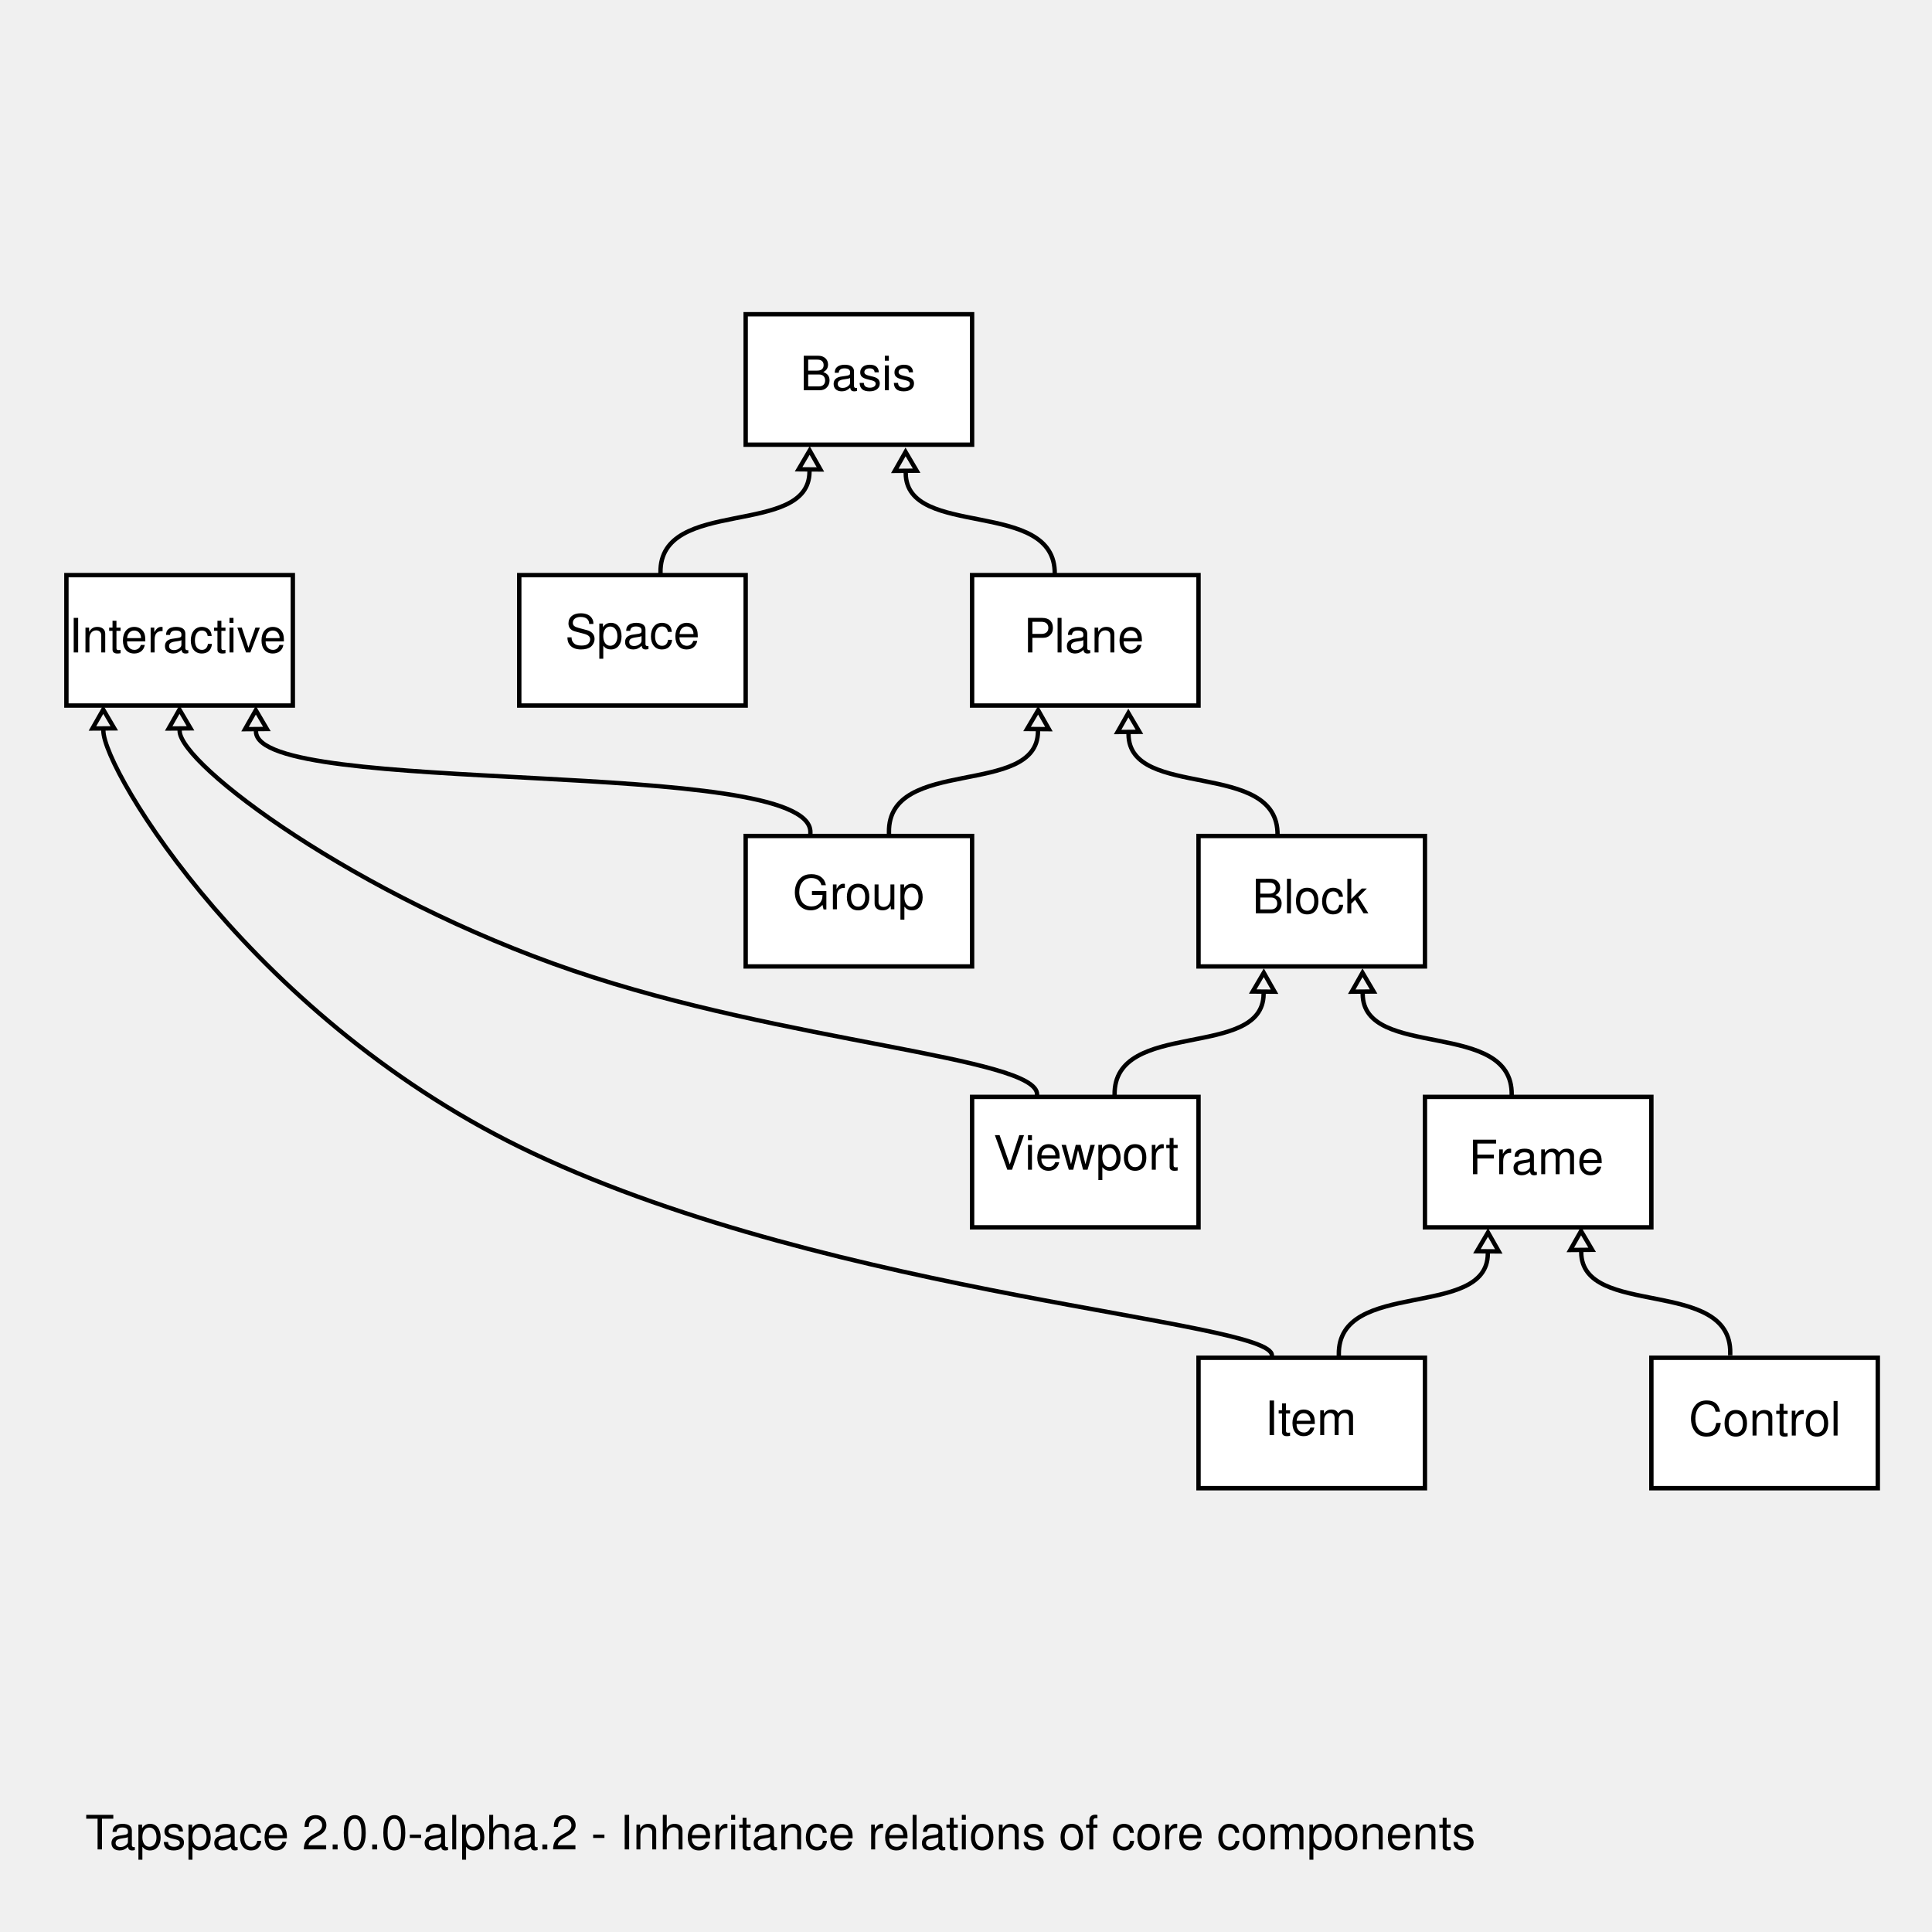
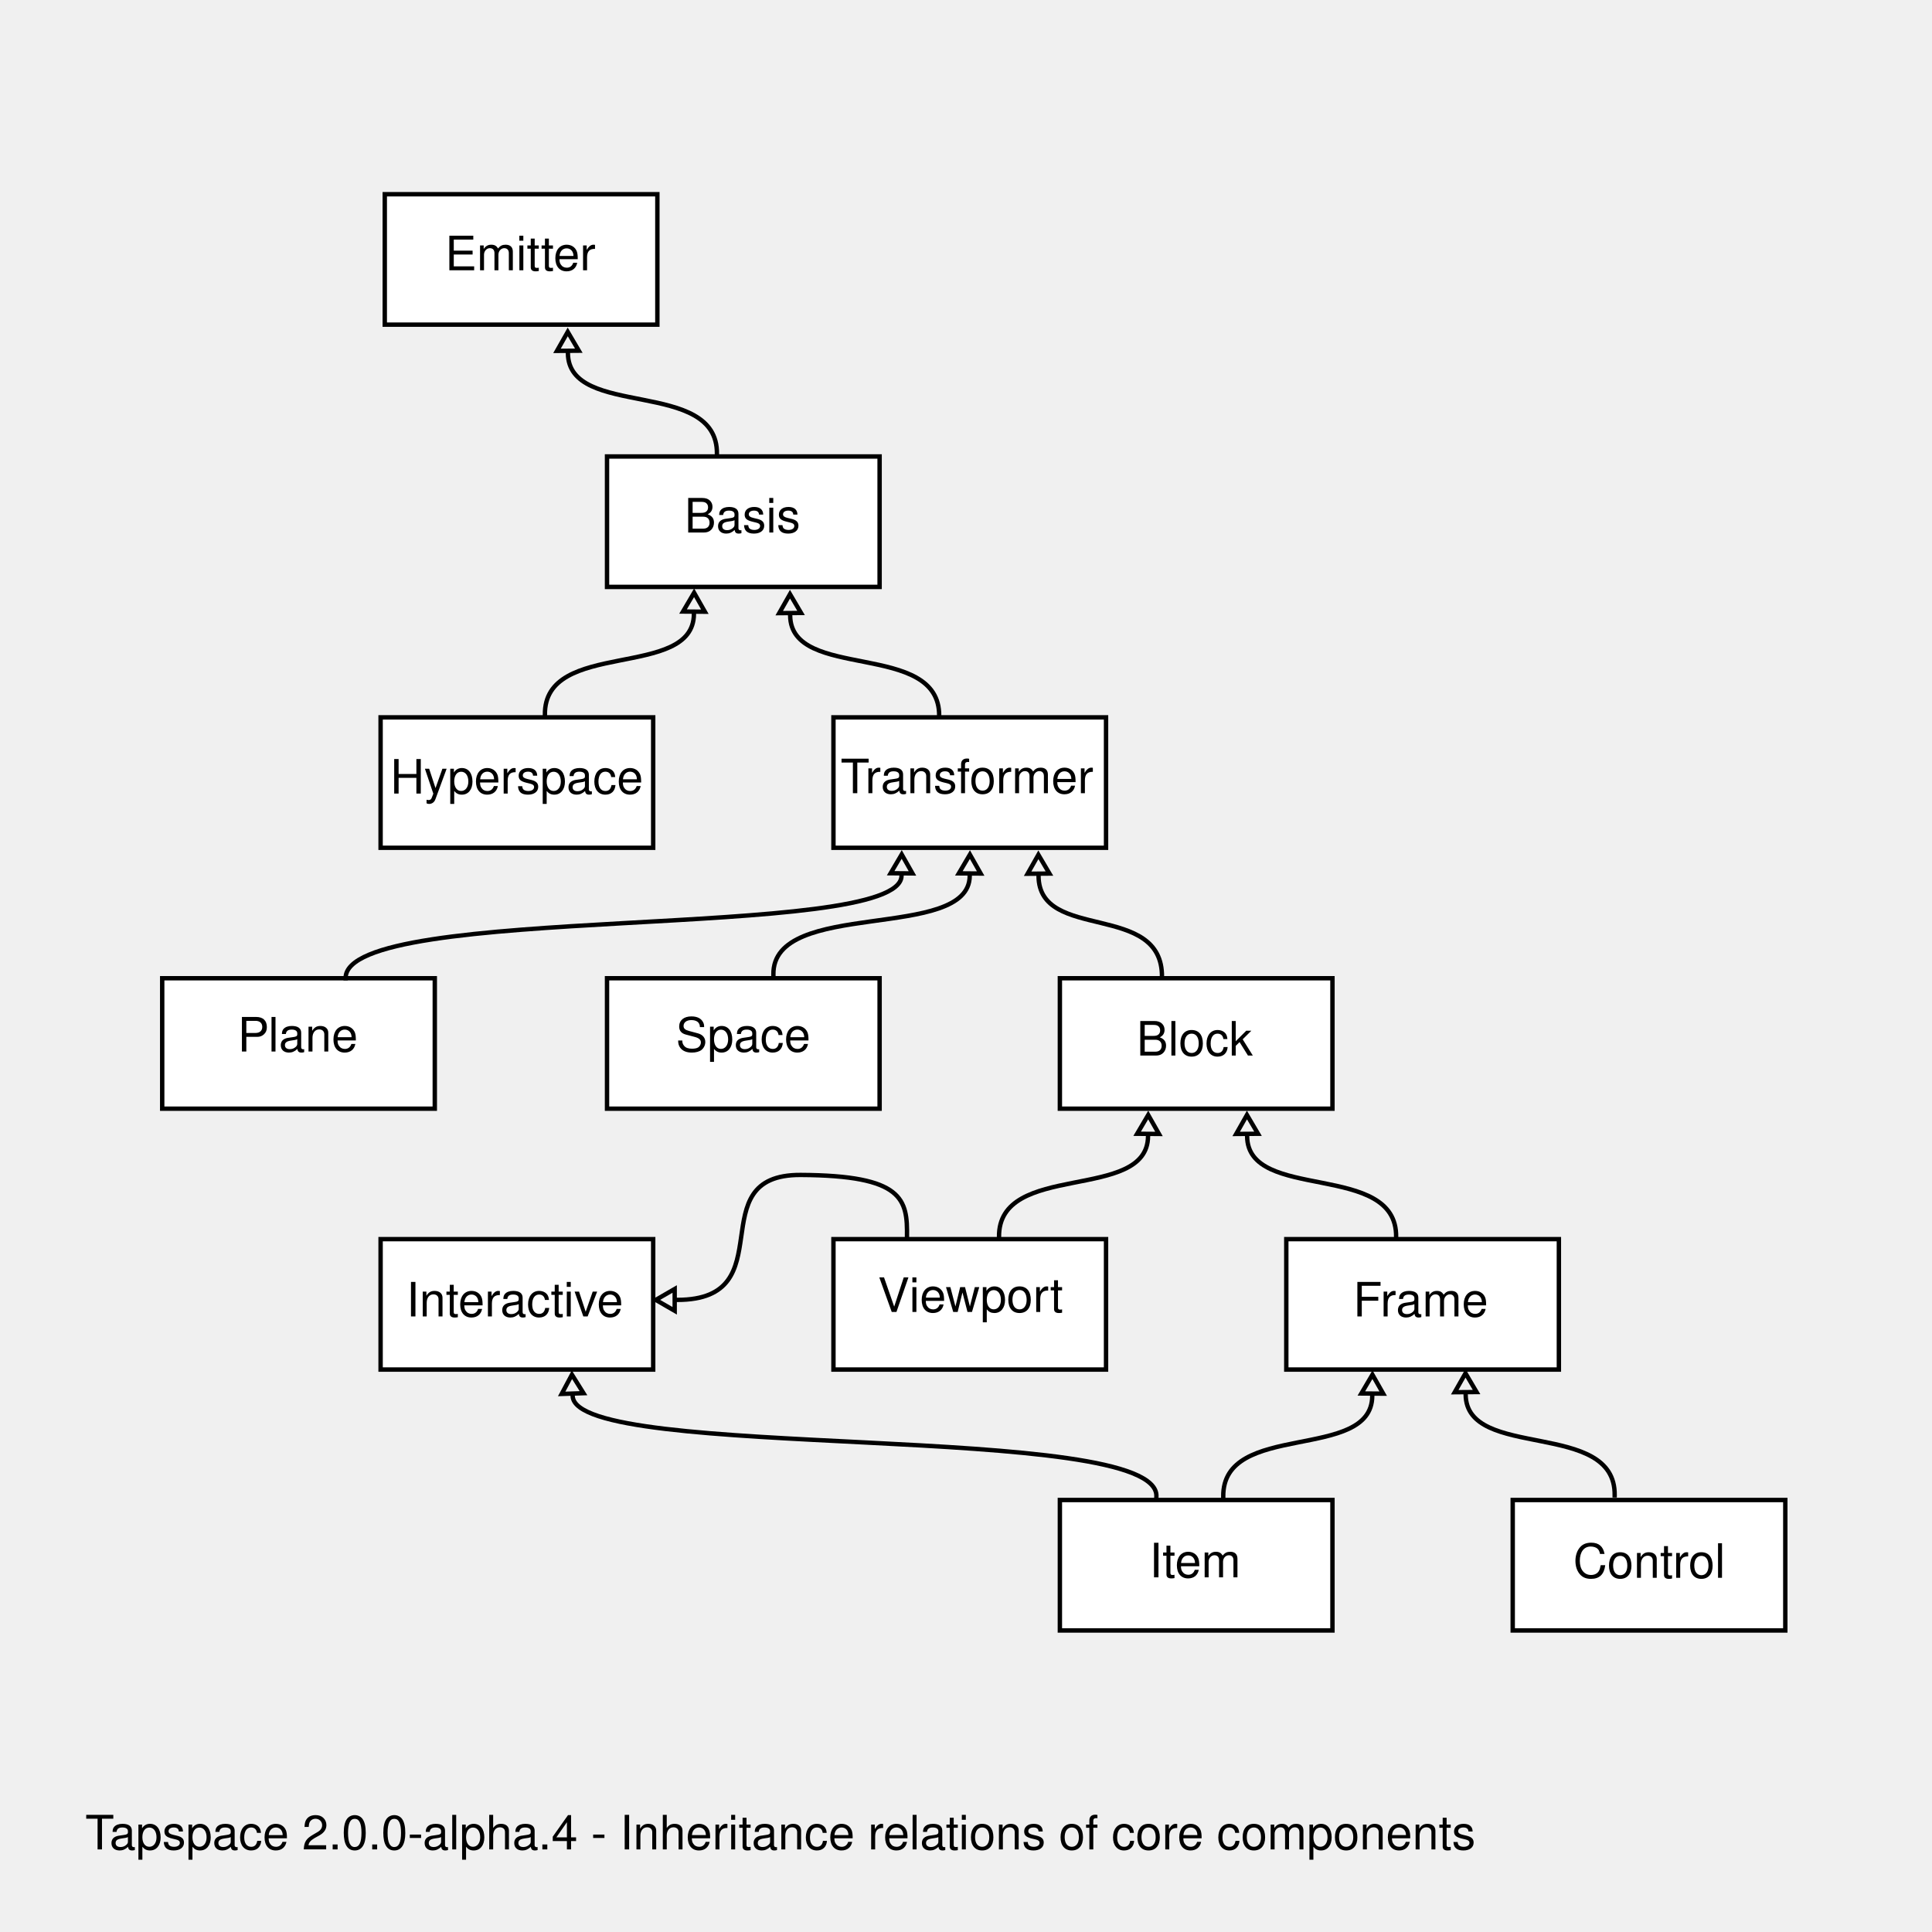
<svg xmlns="http://www.w3.org/2000/svg" width="230mm" height="230mm" viewBox="0 0 230 230" version="1.1" id="svg5">
  <defs id="defs2">
    <rect x="26.818" y="804.536" width="247.746" height="48.528" id="rect9041" />
    <marker style="overflow:visible" id="EmptyTriangleIn" refX="-2" refY="0" orient="auto-start-reverse" markerWidth="5.824" markerHeight="6.733" viewBox="0 0 5.824 6.733" preserveAspectRatio="xMidYMid">
      <path style="fill:context-fill;fill-rule:evenodd;stroke:context-stroke;stroke-width:1" d="M 2.885,0 -1.44,2.5 v -5 z" id="path153" />
    </marker>
    <rect x="116.211" y="718.974" width="146.86" height="44.696" id="rect217" />
    <rect x="116.211" y="718.974" width="146.86" height="44.696" id="rect383" />
    <rect x="116.211" y="718.974" width="146.86" height="44.696" id="rect389" />
    <rect x="116.211" y="718.974" width="146.86" height="44.696" id="rect395" />
    <rect x="116.211" y="718.974" width="146.86" height="44.696" id="rect401" />
    <rect x="116.211" y="718.974" width="146.86" height="44.696" id="rect407" />
    <rect x="116.211" y="718.974" width="146.86" height="44.696" id="rect413" />
    <rect x="116.211" y="718.974" width="146.86" height="44.696" id="rect419" />
    <rect x="116.211" y="718.974" width="146.86" height="44.696" id="rect425" />
    <rect x="116.211" y="718.974" width="146.86" height="44.696" id="rect431" />
    <rect x="116.211" y="718.974" width="146.86" height="44.696" id="rect615" />
    <rect x="116.211" y="718.974" width="674.278" height="37.034" id="rect9055" />
+     <rect x="116.211" y="718.974" width="146.86" height="44.696" id="rect3125" />
+     <rect x="116.211" y="718.974" width="146.86" height="44.696" id="rect3251" />
  </defs>
  <g id="layer1">
-     <rect style="fill:#ffffff;stroke:#000000;stroke-width:0.523;stroke-linecap:round;stroke-miterlimit:1.5;stroke-dashoffset:48" id="rect555" width="26.955" height="15.529" x="7.905" y="68.466" />
-     <text xml:space="preserve" transform="matrix(0.2645833,0,0,0.2645833,-28.94784,-117.8626)" id="text429" style="font-style:normal;font-variant:normal;font-weight:normal;font-stretch:normal;font-size:21.333px;line-height:1.25;font-family:Helvetica;-inkscape-font-specification:Helvetica;text-align:center;white-space:pre;shape-inside:url(#rect431);display:inline;fill:#000000" x="26.281" y="0">
-       <tspan x="140.432" y="739.034" id="tspan1409">Interactive</tspan>
+     <g id="g3136" transform="translate(40.15228,79.04801)">
+       <rect style="fill:#ffffff;stroke:#000000;stroke-width:0.523;stroke-linecap:round;stroke-miterlimit:1.5;stroke-dashoffset:48" id="rect555" width="32.451" height="15.529" x="5.157" y="68.466" />
+       <text xml:space="preserve" transform="matrix(0.2645833,0,0,0.2645833,-28.94784,-117.8626)" id="text429" style="font-style:normal;font-variant:normal;font-weight:normal;font-stretch:normal;font-size:21.333px;line-height:1.25;font-family:Helvetica;-inkscape-font-specification:Helvetica;text-align:center;white-space:pre;shape-inside:url(#rect431);display:inline;fill:#000000" x="26.281" y="0">
+         <tspan x="140.432" y="739.034" id="tspan3495">Interactive</tspan>
+       </text>
+     </g>
+     <rect style="font-variation-settings:normal;opacity:1;vector-effect:none;fill:#ffffff;fill-opacity:1;stroke:#000000;stroke-width:0.523;stroke-linecap:round;stroke-linejoin:miter;stroke-miterlimit:1.5;stroke-dasharray:none;stroke-dashoffset:48;stroke-opacity:1;-inkscape-stroke:none;stop-color:#000000;stop-opacity:1" id="rect539" width="32.451" height="15.529" x="45.309" y="85.4" />
+     <rect style="font-variation-settings:normal;opacity:1;vector-effect:none;fill:#ffffff;fill-opacity:1;stroke:#000000;stroke-width:0.523;stroke-linecap:round;stroke-linejoin:miter;stroke-miterlimit:1.5;stroke-dasharray:none;stroke-dashoffset:48;stroke-opacity:1;-inkscape-stroke:none;stop-color:#000000;stop-opacity:1" id="rect623" width="32.451" height="15.529" x="72.264" y="54.342" />
+     <text xml:space="preserve" transform="matrix(0.2645833,0,0,0.2645833,38.20794,-132.1403)" id="text215" style="font-style:normal;font-variant:normal;font-weight:normal;font-stretch:normal;font-size:21.333px;line-height:1.25;font-family:Helvetica;-inkscape-font-specification:Helvetica;text-align:center;white-space:pre;shape-inside:url(#rect217);display:inline" x="26.281" y="0">
+       <tspan x="163.557" y="739.034" id="tspan3497">Basis</tspan>
    </text>
-     <rect style="font-variation-settings:normal;opacity:1;vector-effect:none;fill:#ffffff;fill-opacity:1;stroke:#000000;stroke-width:0.523;stroke-linecap:round;stroke-linejoin:miter;stroke-miterlimit:1.5;stroke-dasharray:none;stroke-dashoffset:48;stroke-opacity:1;-inkscape-stroke:none;stop-color:#000000;stop-opacity:1" id="rect539" width="26.955" height="15.529" x="61.815" y="68.466" />
-     <rect style="font-variation-settings:normal;opacity:1;vector-effect:none;fill:#ffffff;fill-opacity:1;stroke:#000000;stroke-width:0.523;stroke-linecap:round;stroke-linejoin:miter;stroke-miterlimit:1.5;stroke-dasharray:none;stroke-dashoffset:48;stroke-opacity:1;-inkscape-stroke:none;stop-color:#000000;stop-opacity:1" id="rect623" width="26.955" height="15.529" x="88.77" y="37.409" />
-     <text xml:space="preserve" transform="matrix(0.2645833,0,0,0.2645833,51.96627,-149.0736)" id="text215" style="font-style:normal;font-variant:normal;font-weight:normal;font-stretch:normal;font-size:21.333px;line-height:1.25;font-family:Helvetica;-inkscape-font-specification:Helvetica;text-align:center;white-space:pre;shape-inside:url(#rect217);display:inline" x="26.281" y="0">
-       <tspan x="163.557" y="739.034" id="tspan1411">Basis</tspan>
+     <rect style="font-variation-settings:normal;opacity:1;vector-effect:none;fill:#ffffff;fill-opacity:1;stroke:#000000;stroke-width:0.523;stroke-linecap:round;stroke-linejoin:miter;stroke-miterlimit:1.5;stroke-dasharray:none;stroke-dashoffset:48;stroke-opacity:1;-inkscape-stroke:none;stop-color:#000000;stop-opacity:1" id="rect541" width="32.451" height="15.529" x="99.22" y="85.4" />
+     <text xml:space="preserve" transform="matrix(0.2645833,0,0,0.2645833,11.34505,-100.356)" id="text423" style="font-style:normal;font-variant:normal;font-weight:normal;font-stretch:normal;font-size:21.333px;line-height:1;font-family:Helvetica;-inkscape-font-specification:Helvetica;text-align:center;white-space:pre;shape-inside:url(#rect425);display:inline" x="26.281" y="0">
+       <tspan x="132.724" y="736.367" id="tspan3499">Hyperspace</tspan>
    </text>
-     <rect style="font-variation-settings:normal;opacity:1;vector-effect:none;fill:#ffffff;fill-opacity:1;stroke:#000000;stroke-width:0.523;stroke-linecap:round;stroke-linejoin:miter;stroke-miterlimit:1.5;stroke-dasharray:none;stroke-dashoffset:48;stroke-opacity:1;-inkscape-stroke:none;stop-color:#000000;stop-opacity:1" id="rect541" width="26.955" height="15.529" x="115.726" y="68.466" />
-     <text xml:space="preserve" transform="matrix(0.2645833,0,0,0.2645833,25.10339,-118.3477)" id="text423" style="font-style:normal;font-variant:normal;font-weight:normal;font-stretch:normal;font-size:21.333px;line-height:1.25;font-family:Helvetica;-inkscape-font-specification:Helvetica;text-align:center;white-space:pre;shape-inside:url(#rect425);display:inline" x="26.281" y="0">
-       <tspan x="159.396" y="739.034" id="tspan1413">Space</tspan>
+     <rect style="font-variation-settings:normal;opacity:1;vector-effect:none;fill:#ffffff;fill-opacity:1;stroke:#000000;stroke-width:0.523;stroke-linecap:round;stroke-linejoin:miter;stroke-miterlimit:1.5;stroke-dasharray:none;stroke-dashoffset:48;stroke-opacity:1;-inkscape-stroke:none;stop-color:#000000;stop-opacity:1" id="rect543" width="32.451" height="15.529" x="126.175" y="116.457" />
+     <text xml:space="preserve" transform="matrix(0.2645833,0,0,0.2645833,65.15083,-100.4001)" id="text381" style="font-style:normal;font-variant:normal;font-weight:normal;font-stretch:normal;font-size:21.333px;line-height:1;font-family:Helvetica;-inkscape-font-specification:Helvetica;text-align:center;white-space:pre;shape-inside:url(#rect383);display:inline" x="26.281" y="0">
+       <tspan x="131.948" y="736.367" id="tspan3501">Transformer</tspan>
    </text>
-     <rect style="font-variation-settings:normal;opacity:1;vector-effect:none;fill:#ffffff;fill-opacity:1;stroke:#000000;stroke-width:0.523;stroke-linecap:round;stroke-linejoin:miter;stroke-miterlimit:1.5;stroke-dasharray:none;stroke-dashoffset:48;stroke-opacity:1;-inkscape-stroke:none;stop-color:#000000;stop-opacity:1" id="rect543" width="26.955" height="15.529" x="142.681" y="99.524" />
-     <text xml:space="preserve" transform="matrix(0.2645833,0,0,0.2645833,78.90917,-117.8626)" id="text381" style="font-style:normal;font-variant:normal;font-weight:normal;font-stretch:normal;font-size:21.333px;line-height:1.25;font-family:Helvetica;-inkscape-font-specification:Helvetica;text-align:center;white-space:pre;shape-inside:url(#rect383);display:inline" x="26.281" y="0">
-       <tspan x="162.359" y="739.034" id="tspan1415">Plane</tspan>
+     <rect style="font-variation-settings:normal;opacity:1;vector-effect:none;fill:#ffffff;fill-opacity:1;stroke:#000000;stroke-width:0.523;stroke-linecap:round;stroke-linejoin:miter;stroke-miterlimit:1.5;stroke-dasharray:none;stroke-dashoffset:48;stroke-opacity:1;-inkscape-stroke:none;stop-color:#000000;stop-opacity:1" id="rect545" width="32.451" height="15.529" x="72.264" y="116.457" />
+     <text xml:space="preserve" transform="matrix(0.2645833,0,0,0.2645833,92.02757,-69.87327)" id="text387" style="font-style:normal;font-variant:normal;font-weight:normal;font-stretch:normal;font-size:21.333px;line-height:1.25;font-family:Helvetica;-inkscape-font-specification:Helvetica;text-align:center;white-space:pre;shape-inside:url(#rect389);display:inline" x="26.281" y="0">
+       <tspan x="163.557" y="739.034" id="tspan3503">Block</tspan>
    </text>
-     <rect style="font-variation-settings:normal;opacity:1;vector-effect:none;fill:#ffffff;fill-opacity:1;stroke:#000000;stroke-width:0.523;stroke-linecap:round;stroke-linejoin:miter;stroke-miterlimit:1.5;stroke-dasharray:none;stroke-dashoffset:48;stroke-opacity:1;-inkscape-stroke:none;stop-color:#000000;stop-opacity:1" id="rect545" width="26.955" height="15.529" x="88.77" y="99.524" />
-     <text xml:space="preserve" transform="matrix(0.2645833,0,0,0.2645833,105.7859,-86.80661)" id="text387" style="font-style:normal;font-variant:normal;font-weight:normal;font-stretch:normal;font-size:21.333px;line-height:1.25;font-family:Helvetica;-inkscape-font-specification:Helvetica;text-align:center;white-space:pre;shape-inside:url(#rect389);display:inline" x="26.281" y="0">
-       <tspan x="163.557" y="739.034" id="tspan1417">Block</tspan>
+     <rect style="font-variation-settings:normal;opacity:1;vector-effect:none;fill:#ffffff;fill-opacity:1;stroke:#000000;stroke-width:0.523;stroke-linecap:round;stroke-linejoin:miter;stroke-miterlimit:1.5;stroke-dasharray:none;stroke-dashoffset:48;stroke-opacity:1;-inkscape-stroke:none;stop-color:#000000;stop-opacity:1" id="rect547" width="32.451" height="15.529" x="99.22" y="147.514" />
+     <text xml:space="preserve" transform="matrix(0.2645833,0,0,0.2645833,38.28511,-70.35559)" id="text417" style="font-style:normal;font-variant:normal;font-weight:normal;font-stretch:normal;font-size:21.333px;line-height:1.25;font-family:Helvetica;-inkscape-font-specification:Helvetica;text-align:center;white-space:pre;shape-inside:url(#rect419);display:inline" x="26.281" y="0">
+       <tspan x="159.396" y="739.034" id="tspan3505">Space</tspan>
    </text>
-     <rect style="font-variation-settings:normal;opacity:1;vector-effect:none;fill:#ffffff;fill-opacity:1;stroke:#000000;stroke-width:0.523;stroke-linecap:round;stroke-linejoin:miter;stroke-miterlimit:1.5;stroke-dasharray:none;stroke-dashoffset:48;stroke-opacity:1;-inkscape-stroke:none;stop-color:#000000;stop-opacity:1" id="rect547" width="26.955" height="15.529" x="115.726" y="130.581" />
-     <text xml:space="preserve" transform="matrix(0.2645833,0,0,0.2645833,52.04344,-87.28893)" id="text417" style="font-style:normal;font-variant:normal;font-weight:normal;font-stretch:normal;font-size:21.333px;line-height:1.25;font-family:Helvetica;-inkscape-font-specification:Helvetica;text-align:center;white-space:pre;shape-inside:url(#rect419);display:inline" x="26.281" y="0">
-       <tspan x="159.995" y="739.034" id="tspan1419">Group</tspan>
+     <rect style="font-variation-settings:normal;opacity:1;vector-effect:none;fill:#ffffff;fill-opacity:1;stroke:#000000;stroke-width:0.523;stroke-linecap:round;stroke-linejoin:miter;stroke-miterlimit:1.5;stroke-dasharray:none;stroke-dashoffset:48;stroke-opacity:1;-inkscape-stroke:none;stop-color:#000000;stop-opacity:1" id="rect549" width="32.451" height="15.529" x="153.13" y="147.514" />
+     <text xml:space="preserve" transform="matrix(0.2645833,0,0,0.2645833,65.26383,-39.35061)" id="text411" style="font-style:normal;font-variant:normal;font-weight:normal;font-stretch:normal;font-size:21.333px;line-height:1.25;font-family:Helvetica;-inkscape-font-specification:Helvetica;text-align:center;white-space:pre;shape-inside:url(#rect413);display:inline" x="26.281" y="0">
+       <tspan x="148.328" y="739.034" id="tspan3507">Viewport</tspan>
    </text>
-     <rect style="font-variation-settings:normal;opacity:1;vector-effect:none;fill:#ffffff;fill-opacity:1;stroke:#000000;stroke-width:0.523;stroke-linecap:round;stroke-linejoin:miter;stroke-miterlimit:1.5;stroke-dasharray:none;stroke-dashoffset:48;stroke-opacity:1;-inkscape-stroke:none;stop-color:#000000;stop-opacity:1" id="rect549" width="26.955" height="15.529" x="169.636" y="130.581" />
-     <text xml:space="preserve" transform="matrix(0.2645833,0,0,0.2645833,79.02217,-56.28395)" id="text411" style="font-style:normal;font-variant:normal;font-weight:normal;font-stretch:normal;font-size:21.333px;line-height:1.25;font-family:Helvetica;-inkscape-font-specification:Helvetica;text-align:center;white-space:pre;shape-inside:url(#rect413);display:inline" x="26.281" y="0">
-       <tspan x="148.328" y="739.034" id="tspan1421">Viewport</tspan>
+     <rect style="font-variation-settings:normal;opacity:1;vector-effect:none;fill:#ffffff;fill-opacity:1;stroke:#000000;stroke-width:0.523;stroke-linecap:round;stroke-linejoin:miter;stroke-miterlimit:1.5;stroke-dasharray:none;stroke-dashoffset:48;stroke-opacity:1;-inkscape-stroke:none;stop-color:#000000;stop-opacity:1" id="rect551" width="32.451" height="15.529" x="126.175" y="178.572" />
+     <text xml:space="preserve" transform="matrix(0.2645833,0,0,0.2645833,119.0614,-38.81455)" id="text393" style="font-style:normal;font-variant:normal;font-weight:normal;font-stretch:normal;font-size:21.333px;line-height:1.25;font-family:Helvetica;-inkscape-font-specification:Helvetica;text-align:center;white-space:pre;shape-inside:url(#rect395);display:inline" x="26.281" y="0">
+       <tspan x="158.823" y="739.034" id="tspan3509">Frame</tspan>
    </text>
-     <rect style="font-variation-settings:normal;opacity:1;vector-effect:none;fill:#ffffff;fill-opacity:1;stroke:#000000;stroke-width:0.523;stroke-linecap:round;stroke-linejoin:miter;stroke-miterlimit:1.5;stroke-dasharray:none;stroke-dashoffset:48;stroke-opacity:1;-inkscape-stroke:none;stop-color:#000000;stop-opacity:1" id="rect551" width="26.955" height="15.529" x="142.681" y="161.638" />
-     <text xml:space="preserve" transform="matrix(0.2645833,0,0,0.2645833,132.8197,-55.74789)" id="text393" style="font-style:normal;font-variant:normal;font-weight:normal;font-stretch:normal;font-size:21.333px;line-height:1.25;font-family:Helvetica;-inkscape-font-specification:Helvetica;text-align:center;white-space:pre;shape-inside:url(#rect395);display:inline" x="26.281" y="0">
-       <tspan x="158.823" y="739.034" id="tspan1423">Frame</tspan>
+     <rect style="font-variation-settings:normal;opacity:1;vector-effect:none;fill:#ffffff;fill-opacity:1;stroke:#000000;stroke-width:0.523;stroke-linecap:round;stroke-linejoin:miter;stroke-miterlimit:1.5;stroke-dasharray:none;stroke-dashoffset:48;stroke-opacity:1;-inkscape-stroke:none;stop-color:#000000;stop-opacity:1" id="rect553" width="32.451" height="15.529" x="180.085" y="178.572" />
+     <text xml:space="preserve" transform="matrix(0.2645833,0,0,0.2645833,92.13092,-7.757215)" id="text405" style="font-style:normal;font-variant:normal;font-weight:normal;font-stretch:normal;font-size:21.333px;line-height:1.25;font-family:Helvetica;-inkscape-font-specification:Helvetica;text-align:center;white-space:pre;shape-inside:url(#rect407);display:inline" x="26.281" y="0">
+       <tspan x="168.896" y="739.034" id="tspan3511">Item</tspan>
    </text>
-     <rect style="font-variation-settings:normal;opacity:1;vector-effect:none;fill:#ffffff;fill-opacity:1;stroke:#000000;stroke-width:0.523;stroke-linecap:round;stroke-linejoin:miter;stroke-miterlimit:1.5;stroke-dasharray:none;stroke-dashoffset:48;stroke-opacity:1;-inkscape-stroke:none;stop-color:#000000;stop-opacity:1" id="rect553" width="26.955" height="15.529" x="196.592" y="161.638" />
-     <text xml:space="preserve" transform="matrix(0.2645833,0,0,0.2645833,105.8893,-24.69055)" id="text405" style="font-style:normal;font-variant:normal;font-weight:normal;font-stretch:normal;font-size:21.333px;line-height:1.25;font-family:Helvetica;-inkscape-font-specification:Helvetica;text-align:center;white-space:pre;shape-inside:url(#rect407);display:inline" x="26.281" y="0">
-       <tspan x="168.896" y="739.034" id="tspan1425">Item</tspan>
+     <text xml:space="preserve" transform="matrix(0.2645833,0,0,0.2645833,146.2014,-7.703468)" id="text399" style="font-style:normal;font-variant:normal;font-weight:normal;font-stretch:normal;font-size:21.333px;line-height:1.25;font-family:Helvetica;-inkscape-font-specification:Helvetica;text-align:center;white-space:pre;shape-inside:url(#rect401);display:inline" x="26.281" y="0">
+       <tspan x="155.255" y="739.034" id="tspan3513">Control</tspan>
    </text>
-     <text xml:space="preserve" transform="matrix(0.2645833,0,0,0.2645833,159.9597,-24.6368)" id="text399" style="font-style:normal;font-variant:normal;font-weight:normal;font-stretch:normal;font-size:21.333px;line-height:1.25;font-family:Helvetica;-inkscape-font-specification:Helvetica;text-align:center;white-space:pre;shape-inside:url(#rect401);display:inline" x="26.281" y="0">
-       <tspan x="155.255" y="739.034" id="tspan1427">Control</tspan>
+     <path style="fill:none;stroke:#000000;stroke-width:0.52;stroke-linecap:square;stroke-miterlimit:1.5;stroke-dasharray:none;stroke-dashoffset:48;marker-end:url(#EmptyTriangleIn)" d="M 111.806,85.268 C 111.937,76.193 94.131,81.138 94.067,73.273" id="path1742" />
+     <path style="fill:none;stroke:#000000;stroke-width:0.52;stroke-linecap:square;stroke-miterlimit:1.5;stroke-dasharray:none;stroke-dashoffset:48;marker-end:url(#EmptyTriangleIn)" d="m 138.33,116.353 c 0.13,-9.075 -14.629,-4.19 -14.693,-12.055" id="path1880" />
+     <path style="fill:none;stroke:#000000;stroke-width:0.52;stroke-linecap:square;stroke-miterlimit:1.5;stroke-dasharray:none;stroke-dashoffset:48;marker-end:url(#EmptyTriangleIn)" d="m 166.206,147.27 c 0.13,-9.075 -17.675,-4.13 -17.739,-11.995" id="path1884" />
+     <path style="fill:none;stroke:#000000;stroke-width:0.52;stroke-linecap:square;stroke-miterlimit:1.5;stroke-dasharray:none;stroke-dashoffset:48;marker-end:url(#EmptyTriangleIn)" d="m 192.223,178.017 c 0.13,-9.075 -17.675,-4.13 -17.739,-11.995" id="path1890" />
+     <path style="fill:none;stroke:#000000;stroke-width:0.52;stroke-linecap:square;stroke-miterlimit:1.5;stroke-dasharray:none;stroke-dashoffset:48;marker-end:url(#EmptyTriangleIn)" d="m 145.625,178.186 c -0.13,-9.075 17.675,-4.13 17.739,-11.995" id="path1896" />
+     <path style="fill:none;stroke:#000000;stroke-width:0.52;stroke-linecap:square;stroke-miterlimit:1.5;stroke-dasharray:none;stroke-dashoffset:48;marker-end:url(#EmptyTriangleIn)" d="m 118.932,147.27 c -0.13,-9.075 17.675,-4.13 17.739,-11.995" id="path1902" />
+     <path style="fill:none;stroke:#000000;stroke-width:0.52;stroke-linecap:square;stroke-miterlimit:1.5;stroke-dasharray:none;stroke-dashoffset:48;marker-end:url(#EmptyTriangleIn)" d="m 92.07,116.015 c -0.13,-9.075 23.311,-3.876 23.375,-11.741" id="path1908" />
+     <path style="fill:none;stroke:#000000;stroke-width:0.52;stroke-linecap:square;stroke-miterlimit:1.5;stroke-dasharray:none;stroke-dashoffset:48;marker-end:url(#EmptyTriangleIn)" d="m 64.871,85.099 c -0.13,-9.075 17.675,-4.13 17.739,-11.995" id="path1914" />
+     <path style="fill:none;stroke:#000000;stroke-width:0.52;stroke-linecap:square;stroke-miterlimit:1.5;stroke-dasharray:none;stroke-dashoffset:48;marker-end:url(#EmptyTriangleIn)" d="m 107.974,147.253 c 0.064,-4.462 -0.399,-7.32 -12.658,-7.379 -12.215,-0.058 -1.778,14.875 -14.704,14.875" id="path1926" />
+     <text xml:space="preserve" transform="scale(0.2645833)" id="text9039" style="font-size:10.667px;line-height:1.25;font-family:sans-serif;white-space:pre;shape-inside:url(#rect9041);display:inline" />
+     <text xml:space="preserve" transform="matrix(0.2645833,0,0,0.2645833,-20.60266,24.62987)" id="text9053" style="font-style:normal;font-variant:normal;font-weight:normal;font-stretch:normal;font-size:21.333px;line-height:1.25;font-family:Helvetica;-inkscape-font-specification:Helvetica;text-align:start;white-space:pre;shape-inside:url(#rect9055);display:inline;fill:#000000" x="-21.417" y="0">
+       <tspan x="116.211" y="739.034" id="tspan3515">Tapspace 2.0.0-alpha.4 - Inheritance relations of core components</tspan>
    </text>
-     <path style="fill:none;stroke:#000000;stroke-width:0.52;stroke-linecap:square;stroke-miterlimit:1.5;stroke-dasharray:none;stroke-dashoffset:48;marker-end:url(#EmptyTriangleIn)" d="m 125.565,68.335 c 0.13,-9.075 -17.675,-4.13 -17.739,-11.995" id="path1742" />
-     <path style="fill:none;stroke:#000000;stroke-width:0.52;stroke-linecap:square;stroke-miterlimit:1.5;stroke-dasharray:none;stroke-dashoffset:48;marker-end:url(#EmptyTriangleIn)" d="m 152.088,99.42 c 0.13,-9.075 -17.675,-4.13 -17.739,-11.995" id="path1880" />
-     <path style="fill:none;stroke:#000000;stroke-width:0.52;stroke-linecap:square;stroke-miterlimit:1.5;stroke-dasharray:none;stroke-dashoffset:48;marker-end:url(#EmptyTriangleIn)" d="m 179.964,130.336 c 0.13,-9.075 -17.675,-4.13 -17.739,-11.995" id="path1884" />
-     <path style="fill:none;stroke:#000000;stroke-width:0.52;stroke-linecap:square;stroke-miterlimit:1.5;stroke-dasharray:none;stroke-dashoffset:48;marker-end:url(#EmptyTriangleIn)" d="m 205.981,161.084 c 0.13,-9.075 -17.675,-4.13 -17.739,-11.995" id="path1890" />
-     <path style="fill:none;stroke:#000000;stroke-width:0.52;stroke-linecap:square;stroke-miterlimit:1.5;stroke-dasharray:none;stroke-dashoffset:48;marker-end:url(#EmptyTriangleIn)" d="m 159.383,161.253 c -0.13,-9.075 17.675,-4.13 17.739,-11.995" id="path1896" />
-     <path style="fill:none;stroke:#000000;stroke-width:0.52;stroke-linecap:square;stroke-miterlimit:1.5;stroke-dasharray:none;stroke-dashoffset:48;marker-end:url(#EmptyTriangleIn)" d="m 132.69,130.336 c -0.13,-9.075 17.675,-4.13 17.739,-11.995" id="path1902" />
-     <path style="fill:none;stroke:#000000;stroke-width:0.52;stroke-linecap:square;stroke-miterlimit:1.5;stroke-dasharray:none;stroke-dashoffset:48;marker-end:url(#EmptyTriangleIn)" d="m 105.829,99.082 c -0.13,-9.075 17.675,-4.13 17.739,-11.995" id="path1908" />
-     <path style="fill:none;stroke:#000000;stroke-width:0.52;stroke-linecap:square;stroke-miterlimit:1.5;stroke-dasharray:none;stroke-dashoffset:48;marker-end:url(#EmptyTriangleIn)" d="m 78.629,68.166 c -0.13,-9.075 17.675,-4.13 17.739,-11.995" id="path1914" />
-     <path style="fill:none;stroke:#000000;stroke-width:0.52;stroke-linecap:square;stroke-miterlimit:1.5;stroke-dasharray:none;stroke-dashoffset:48;marker-end:url(#EmptyTriangleIn)" d="m 96.475,99.082 c 0.13,-9.075 -65.937,-4.13 -66.001,-11.995" id="path1920" />
-     <path style="fill:none;stroke:#000000;stroke-width:0.52;stroke-linecap:square;stroke-miterlimit:1.5;stroke-dasharray:none;stroke-dashoffset:48;marker-end:url(#EmptyTriangleIn)" d="m 123.463,130.303 c 0.064,-4.462 -30.093,-6.173 -55.189,-14.738 C 42.33,106.711 21.418,91.007 21.385,87.009" id="path1926" />
-     <path style="fill:none;stroke:#000000;stroke-width:0.52;stroke-linecap:square;stroke-miterlimit:1.5;stroke-dasharray:none;stroke-dashoffset:48;marker-end:url(#EmptyTriangleIn)" d="M 151.417,161.362 C 151.485,157.204 99.733,154.393 63.483,137.317 30.292,121.682 12.337,91.733 12.306,87.009" id="path1930" />
-     <text xml:space="preserve" transform="scale(0.2645833)" id="text9039" style="line-height:1.25;font-family:sans-serif;font-size:10.667px;white-space:pre;shape-inside:url(#rect9041)" />
-     <text xml:space="preserve" transform="matrix(0.2645833,0,0,0.2645833,-20.60266,24.62987)" id="text9053" style="font-style:normal;font-variant:normal;font-weight:normal;font-stretch:normal;font-size:21.333px;line-height:1.25;font-family:Helvetica;-inkscape-font-specification:Helvetica;text-align:start;white-space:pre;shape-inside:url(#rect9055);display:inline;fill:#000000" x="-21.417" y="0">
-       <tspan x="116.211" y="739.034" id="tspan1429">Tapspace 2.0.0-alpha.2 - Inheritance relations of core components</tspan>
+     <g id="g3237" transform="translate(-156.6716,38.09999)">
+       <rect style="font-variation-settings:normal;opacity:1;vector-effect:none;fill:#ffffff;fill-opacity:1;stroke:#000000;stroke-width:0.523;stroke-linecap:round;stroke-linejoin:miter;stroke-miterlimit:1.5;stroke-dasharray:none;stroke-dashoffset:48;stroke-opacity:1;-inkscape-stroke:none;stop-color:#000000;stop-opacity:1" id="rect3119" width="32.451" height="15.529" x="175.981" y="78.357" />
+       <text xml:space="preserve" transform="matrix(0.2645833,0,0,0.2645833,142.0018,-108.4556)" id="text3123" style="font-style:normal;font-variant:normal;font-weight:normal;font-stretch:normal;font-size:21.333px;line-height:1.25;font-family:Helvetica;-inkscape-font-specification:Helvetica;text-align:center;white-space:pre;shape-inside:url(#rect3125);display:inline" x="26.281" y="0">
+         <tspan x="162.359" y="739.034" id="tspan3517">Plane</tspan>
+       </text>
+     </g>
+     <path style="fill:none;stroke:#000000;stroke-width:0.52;stroke-linecap:square;stroke-miterlimit:1.5;stroke-dasharray:none;stroke-dashoffset:48;marker-end:url(#EmptyTriangleIn)" d="m 41.145,116.457 c -0.13,-9.075 66.116,-4.333 66.18,-12.198" id="path3239" />
+     <rect style="font-variation-settings:normal;opacity:1;vector-effect:none;fill:#ffffff;fill-opacity:1;stroke:#000000;stroke-width:0.523;stroke-linecap:round;stroke-linejoin:miter;stroke-miterlimit:1.5;stroke-dasharray:none;stroke-dashoffset:48;stroke-opacity:1;-inkscape-stroke:none;stop-color:#000000;stop-opacity:1" id="rect3243" width="32.451" height="15.529" x="45.806" y="23.122" />
+     <text xml:space="preserve" transform="matrix(0.2645833,0,0,0.2645833,11.7496,-163.3611)" id="text3247" style="font-style:normal;font-variant:normal;font-weight:normal;font-stretch:normal;font-size:21.333px;line-height:1.25;font-family:Helvetica;-inkscape-font-specification:Helvetica;text-align:center;white-space:pre;shape-inside:url(#rect3251);display:inline" x="26.281" y="0">
+       <tspan x="155.859" y="739.034" id="tspan3519">Emitter</tspan>
    </text>
+     <path style="fill:none;stroke:#000000;stroke-width:0.52;stroke-linecap:square;stroke-miterlimit:1.5;stroke-dasharray:none;stroke-dashoffset:48;marker-end:url(#EmptyTriangleIn)" d="m 85.348,54.047 c 0.13,-9.075 -17.675,-4.13 -17.739,-11.995" id="path3249" />
+     <path style="fill:none;stroke:#000000;stroke-width:0.52;stroke-linecap:square;stroke-miterlimit:1.5;stroke-dasharray:none;stroke-dashoffset:48;marker-end:url(#EmptyTriangleIn)" d="M 137.666,178.186 C 138.204,169.111 68.438,174.056 68.174,166.191" id="path3259" />
  </g>
</svg>
